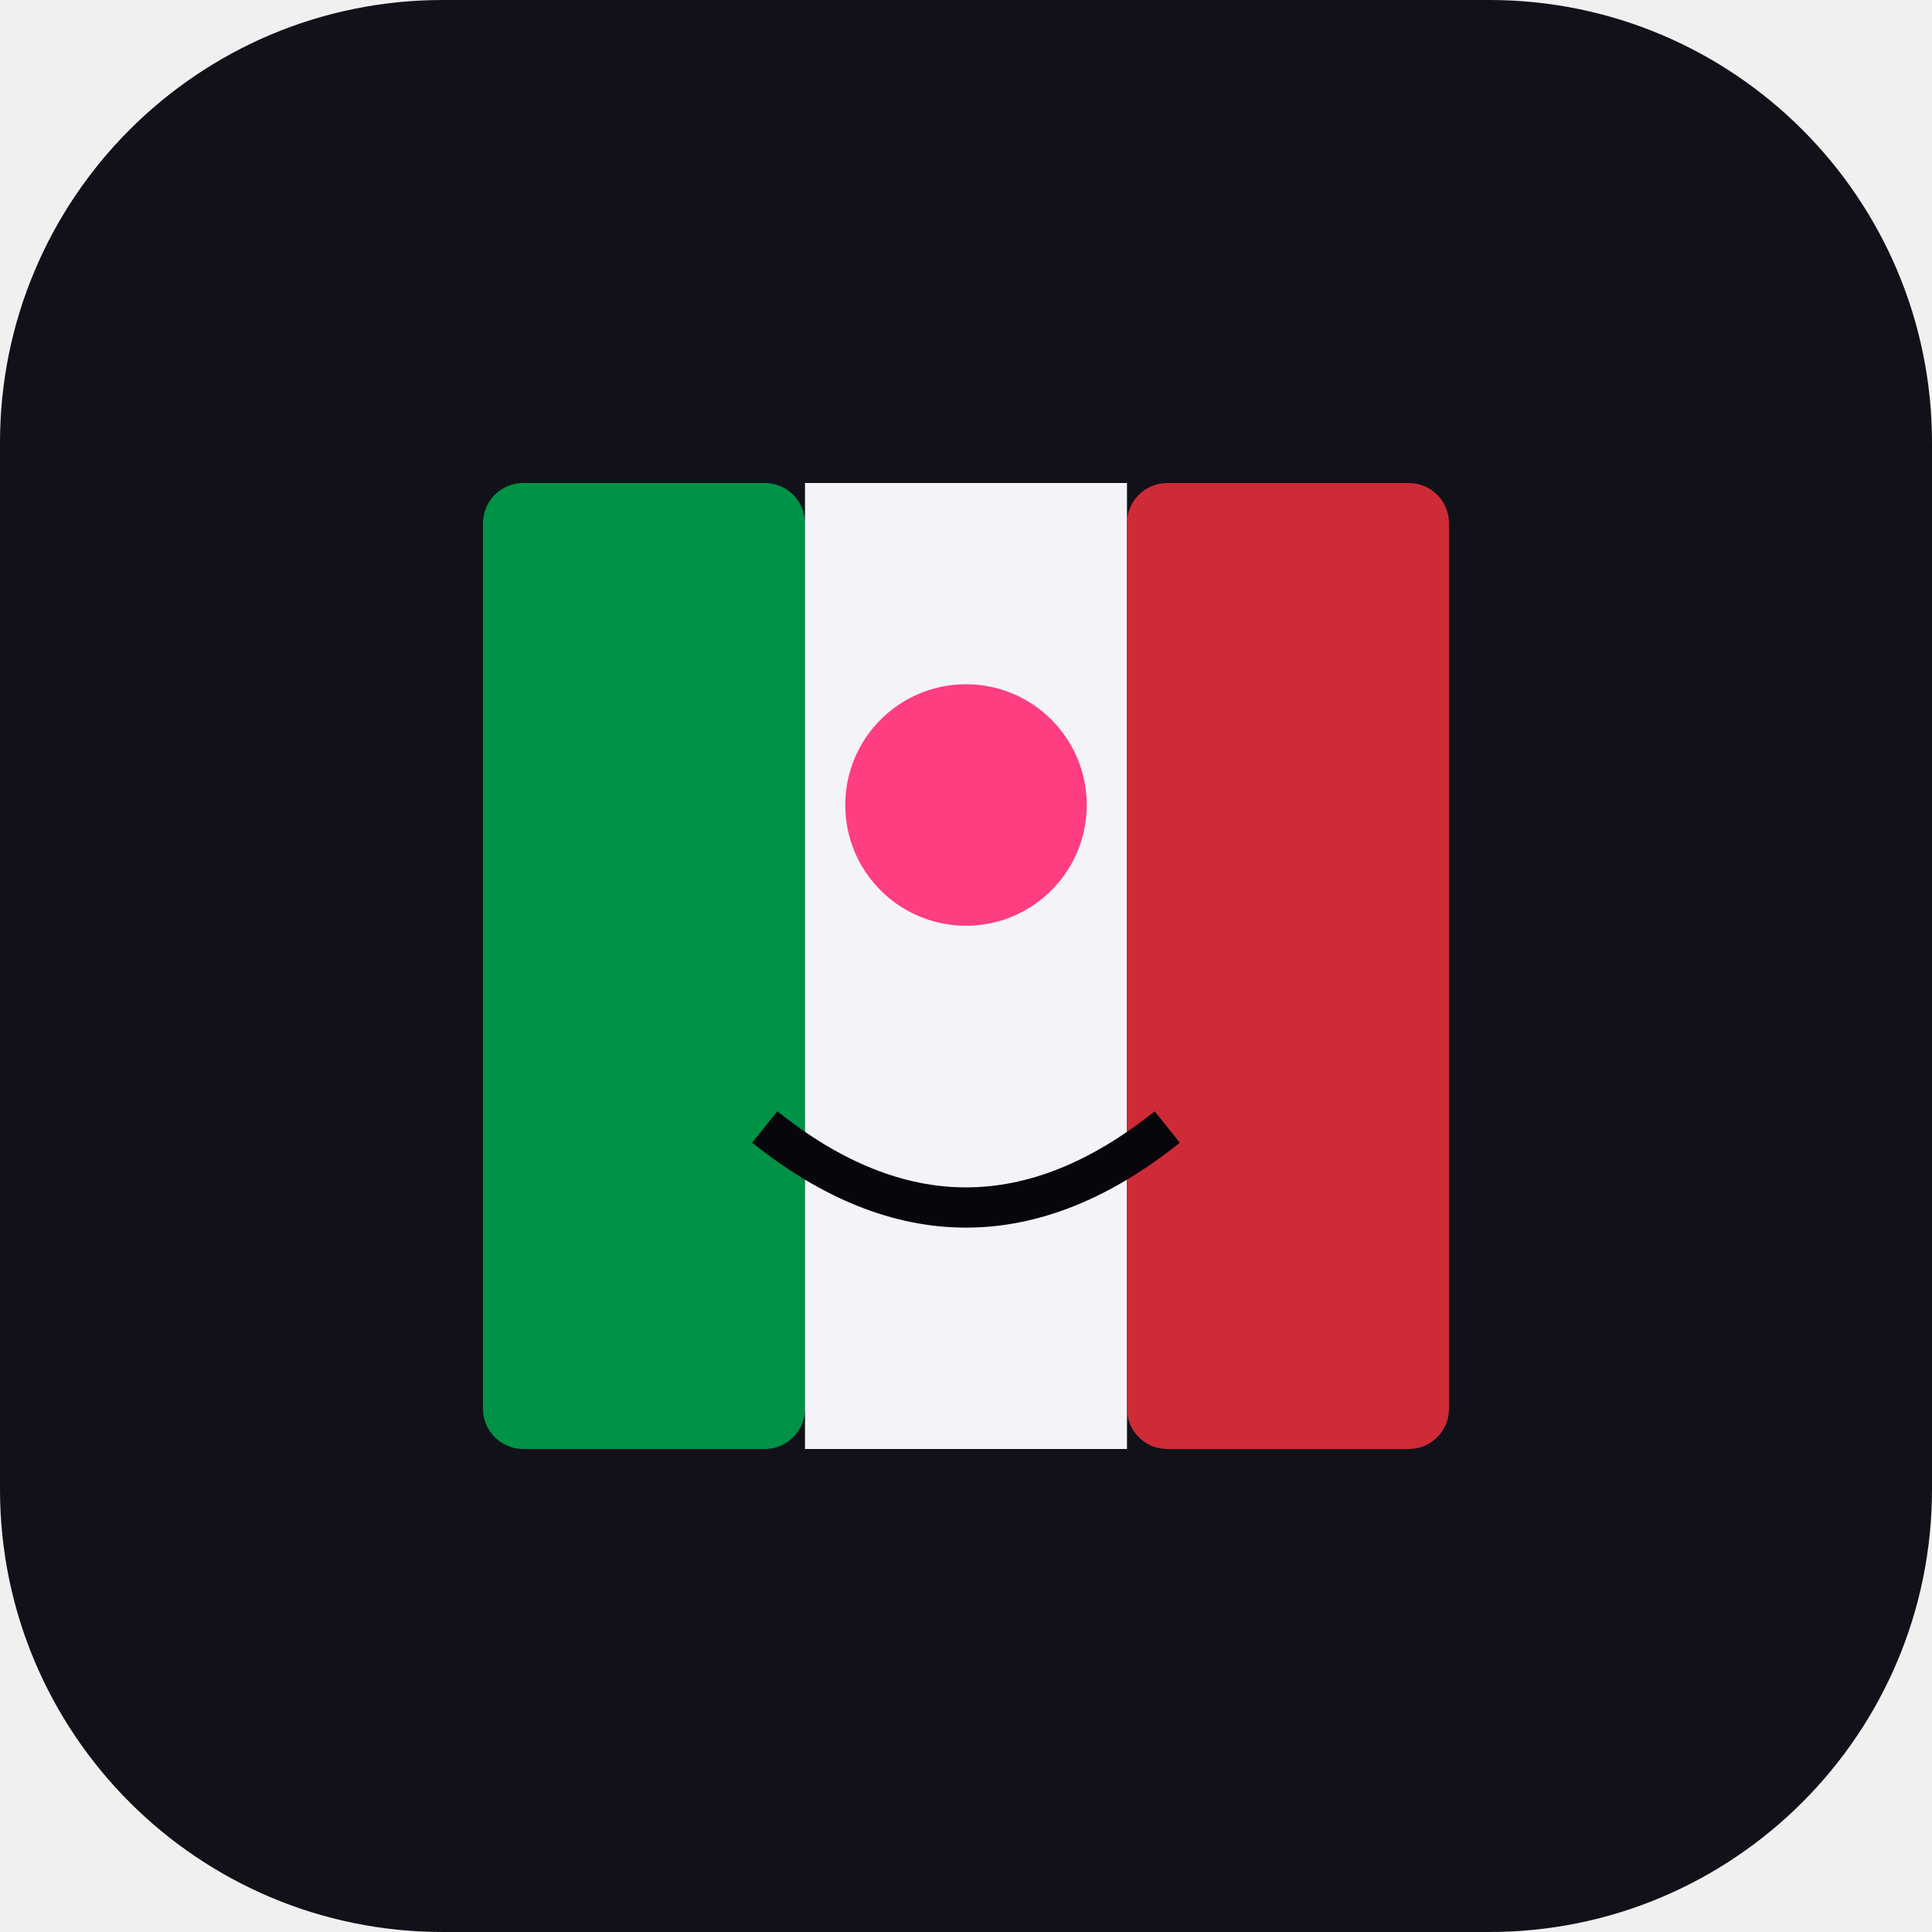
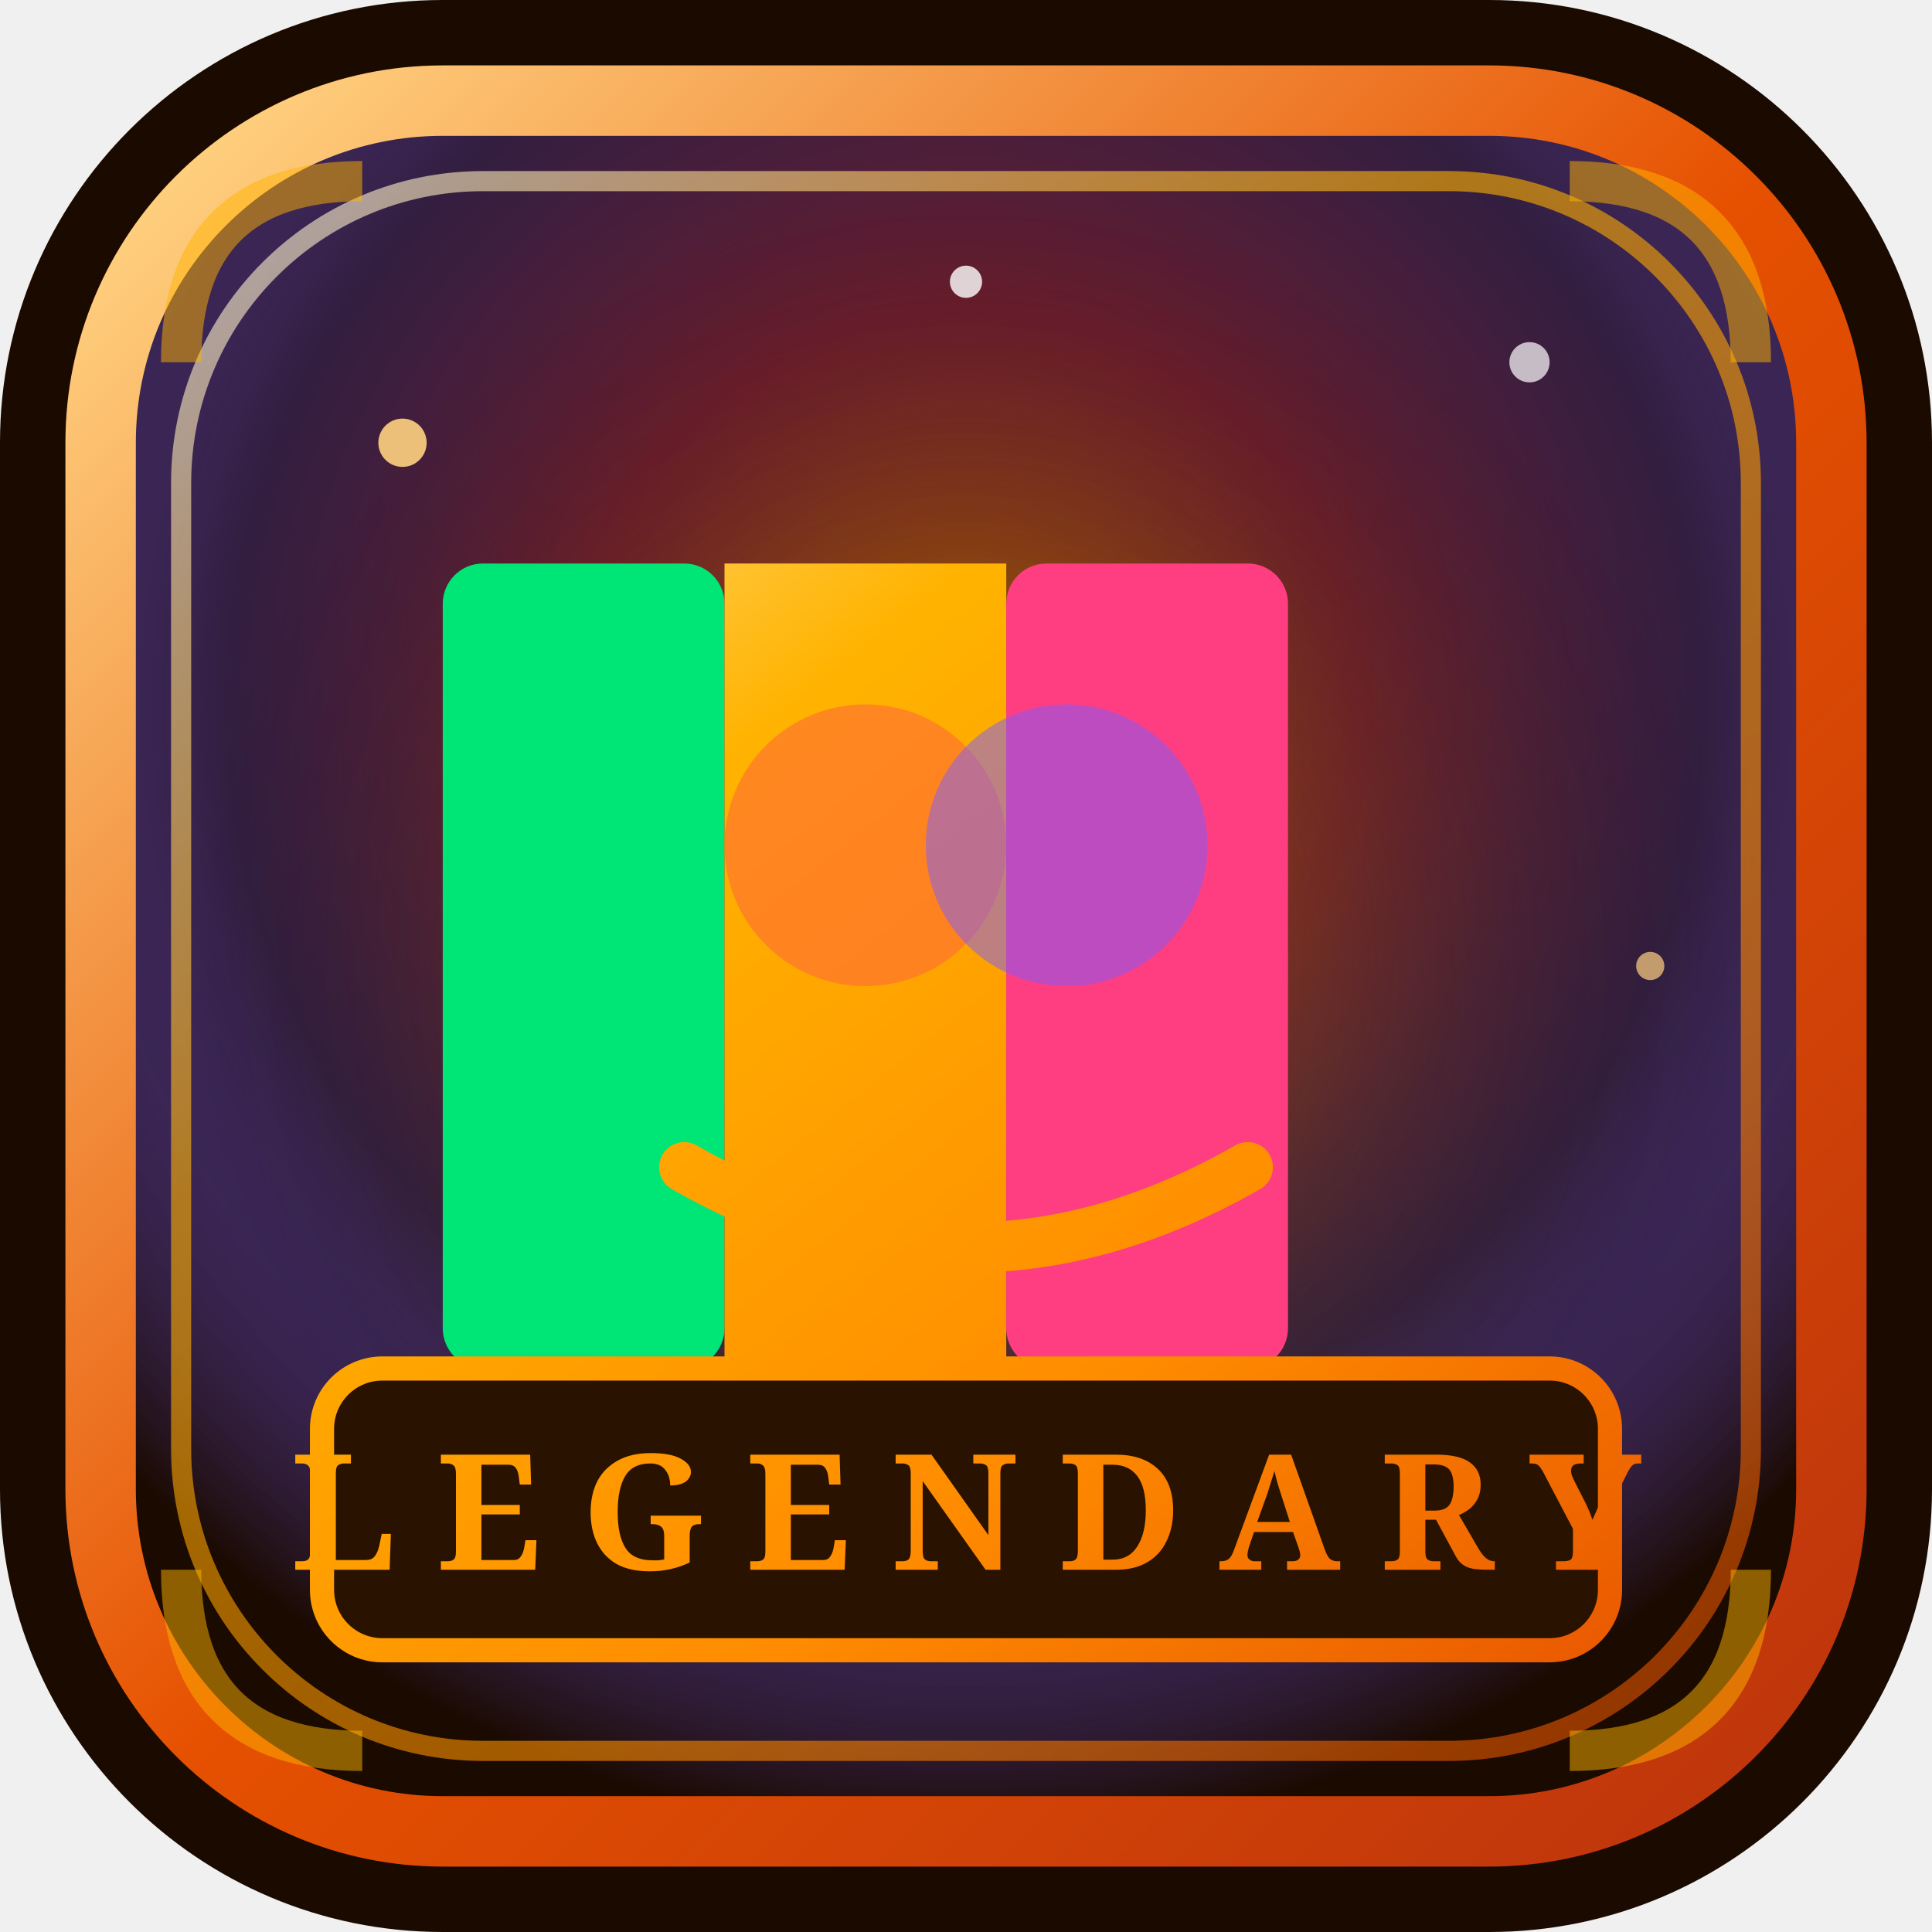
<svg xmlns="http://www.w3.org/2000/svg" viewBox="0 0 96 96" fill="none">
-   <rect width="96" height="96" rx="22" fill="#11111a" />
-   <rect x="24" y="24" width="16" height="48" rx="2" fill="#009246" />
-   <rect x="40" y="24" width="16" height="48" fill="#f4f4f8" />
-   <rect x="56" y="24" width="16" height="48" rx="2" fill="#ce2b37" />
-   <circle cx="48" cy="40" r="6" fill="#ff3d81" />
-   <path d="M38 56 Q48 64 58 56" stroke="#06060b" stroke-width="2" fill="none" />
+   <defs>
+     <linearGradient id="leg" x1="0" y1="0" x2="96" y2="96" gradientUnits="userSpaceOnUse">
+       <stop stop-color="#FFB300" />
+       <stop offset="0.25" stop-color="#FF6B35" />
+       <stop offset="0.55" stop-color="#FF3D81" />
+       <stop offset="0.8" stop-color="#C77DFF" />
+       <stop offset="1" stop-color="#7C5CFF" />
+     </linearGradient>
+     <linearGradient id="legGold" x1="16" y1="8" x2="80" y2="88" gradientUnits="userSpaceOnUse">
+       <stop stop-color="#FFF8DC" />
+       <stop offset="0.35" stop-color="#FFB300" />
+       <stop offset="0.7" stop-color="#FF8C00" />
+       <stop offset="1" stop-color="#E65100" />
+     </linearGradient>
+     <linearGradient id="legCopper" x1="8" y1="8" x2="88" y2="88" gradientUnits="userSpaceOnUse">
+       <stop stop-color="#FFD180" />
+       <stop offset="0.5" stop-color="#E65100" />
+       <stop offset="1" stop-color="#BF360C" />
+     </linearGradient>
+     <radialGradient id="legNeb" cx="50%" cy="35%" r="65%">
+       <stop stop-color="#FF8C00" stop-opacity="0.55" />
+       <stop offset="0.35" stop-color="#FF3D81" stop-opacity="0.35" />
+       <stop offset="0.65" stop-color="#7C5CFF" stop-opacity="0.25" />
+       <stop offset="1" stop-color="#1a0a00" />
+     </radialGradient>
+     <radialGradient id="legGlow" cx="50%" cy="50%" r="45%">
+       <stop stop-color="#FFB300" stop-opacity="0.4" />
+       <stop offset="1" stop-color="transparent" />
+     </radialGradient>
+   </defs>
+   <rect width="96" height="96" rx="22" fill="#1a0a00" />
+   <rect x="5" y="5" width="86" height="86" rx="17" fill="url(#legNeb)" />
+   <rect x="5" y="5" width="86" height="86" rx="17" fill="url(#legGlow)" />
+   <rect x="5" y="5" width="86" height="86" rx="17" stroke="url(#legCopper)" stroke-width="3.5" fill="none" />
+   <rect x="9" y="9" width="78" height="78" rx="15" stroke="url(#legGold)" stroke-width="1" fill="none" opacity="0.6" />
+   <path d="M9 18 Q9 9 18 9 M78 9 Q87 9 87 18 M87 78 Q87 87 78 87 M18 87 Q9 87 9 78" stroke="#FFB300" stroke-width="2" fill="none" opacity="0.5" />
+   <circle cx="20" cy="22" r="1.2" fill="#FFD180" opacity="0.9" />
+   <circle cx="76" cy="18" r="1" fill="#fff" opacity="0.7" />
+   <circle cx="70" cy="74" r="1.3" fill="#FFB300" opacity="0.8" />
+   <circle cx="24" cy="70" r="0.9" fill="#FF8C00" opacity="0.6" />
+   <circle cx="48" cy="14" r="0.8" fill="#fff" opacity="0.8" />
+   <circle cx="82" cy="48" r="0.7" fill="#FFD180" opacity="0.7" />
+   <rect x="22" y="28" width="14" height="40" rx="2" fill="#00E676" />
+   <rect x="36" y="28" width="14" height="40" fill="url(#legGold)" />
+   <rect x="50" y="28" width="14" height="40" rx="2" fill="#FF3D81" />
+   <circle cx="43" cy="42" r="7" fill="#FF6B35" opacity="0.6" />
+   <circle cx="53" cy="42" r="7" fill="#7C5CFF" opacity="0.5" />
+   <path d="M34 58 Q48 66 62 58" stroke="url(#legGold)" stroke-width="2.5" stroke-linecap="round" fill="none" />
+   <rect x="16" y="68" width="64" height="14" rx="3" fill="#2a1200" stroke="url(#legGold)" stroke-width="1.2" />
+   <text x="48" y="78" text-anchor="middle" fill="url(#legGold)" font-family="Georgia,serif" font-size="8" font-weight="700" letter-spacing="2">LEGENDARY</text>
</svg>
